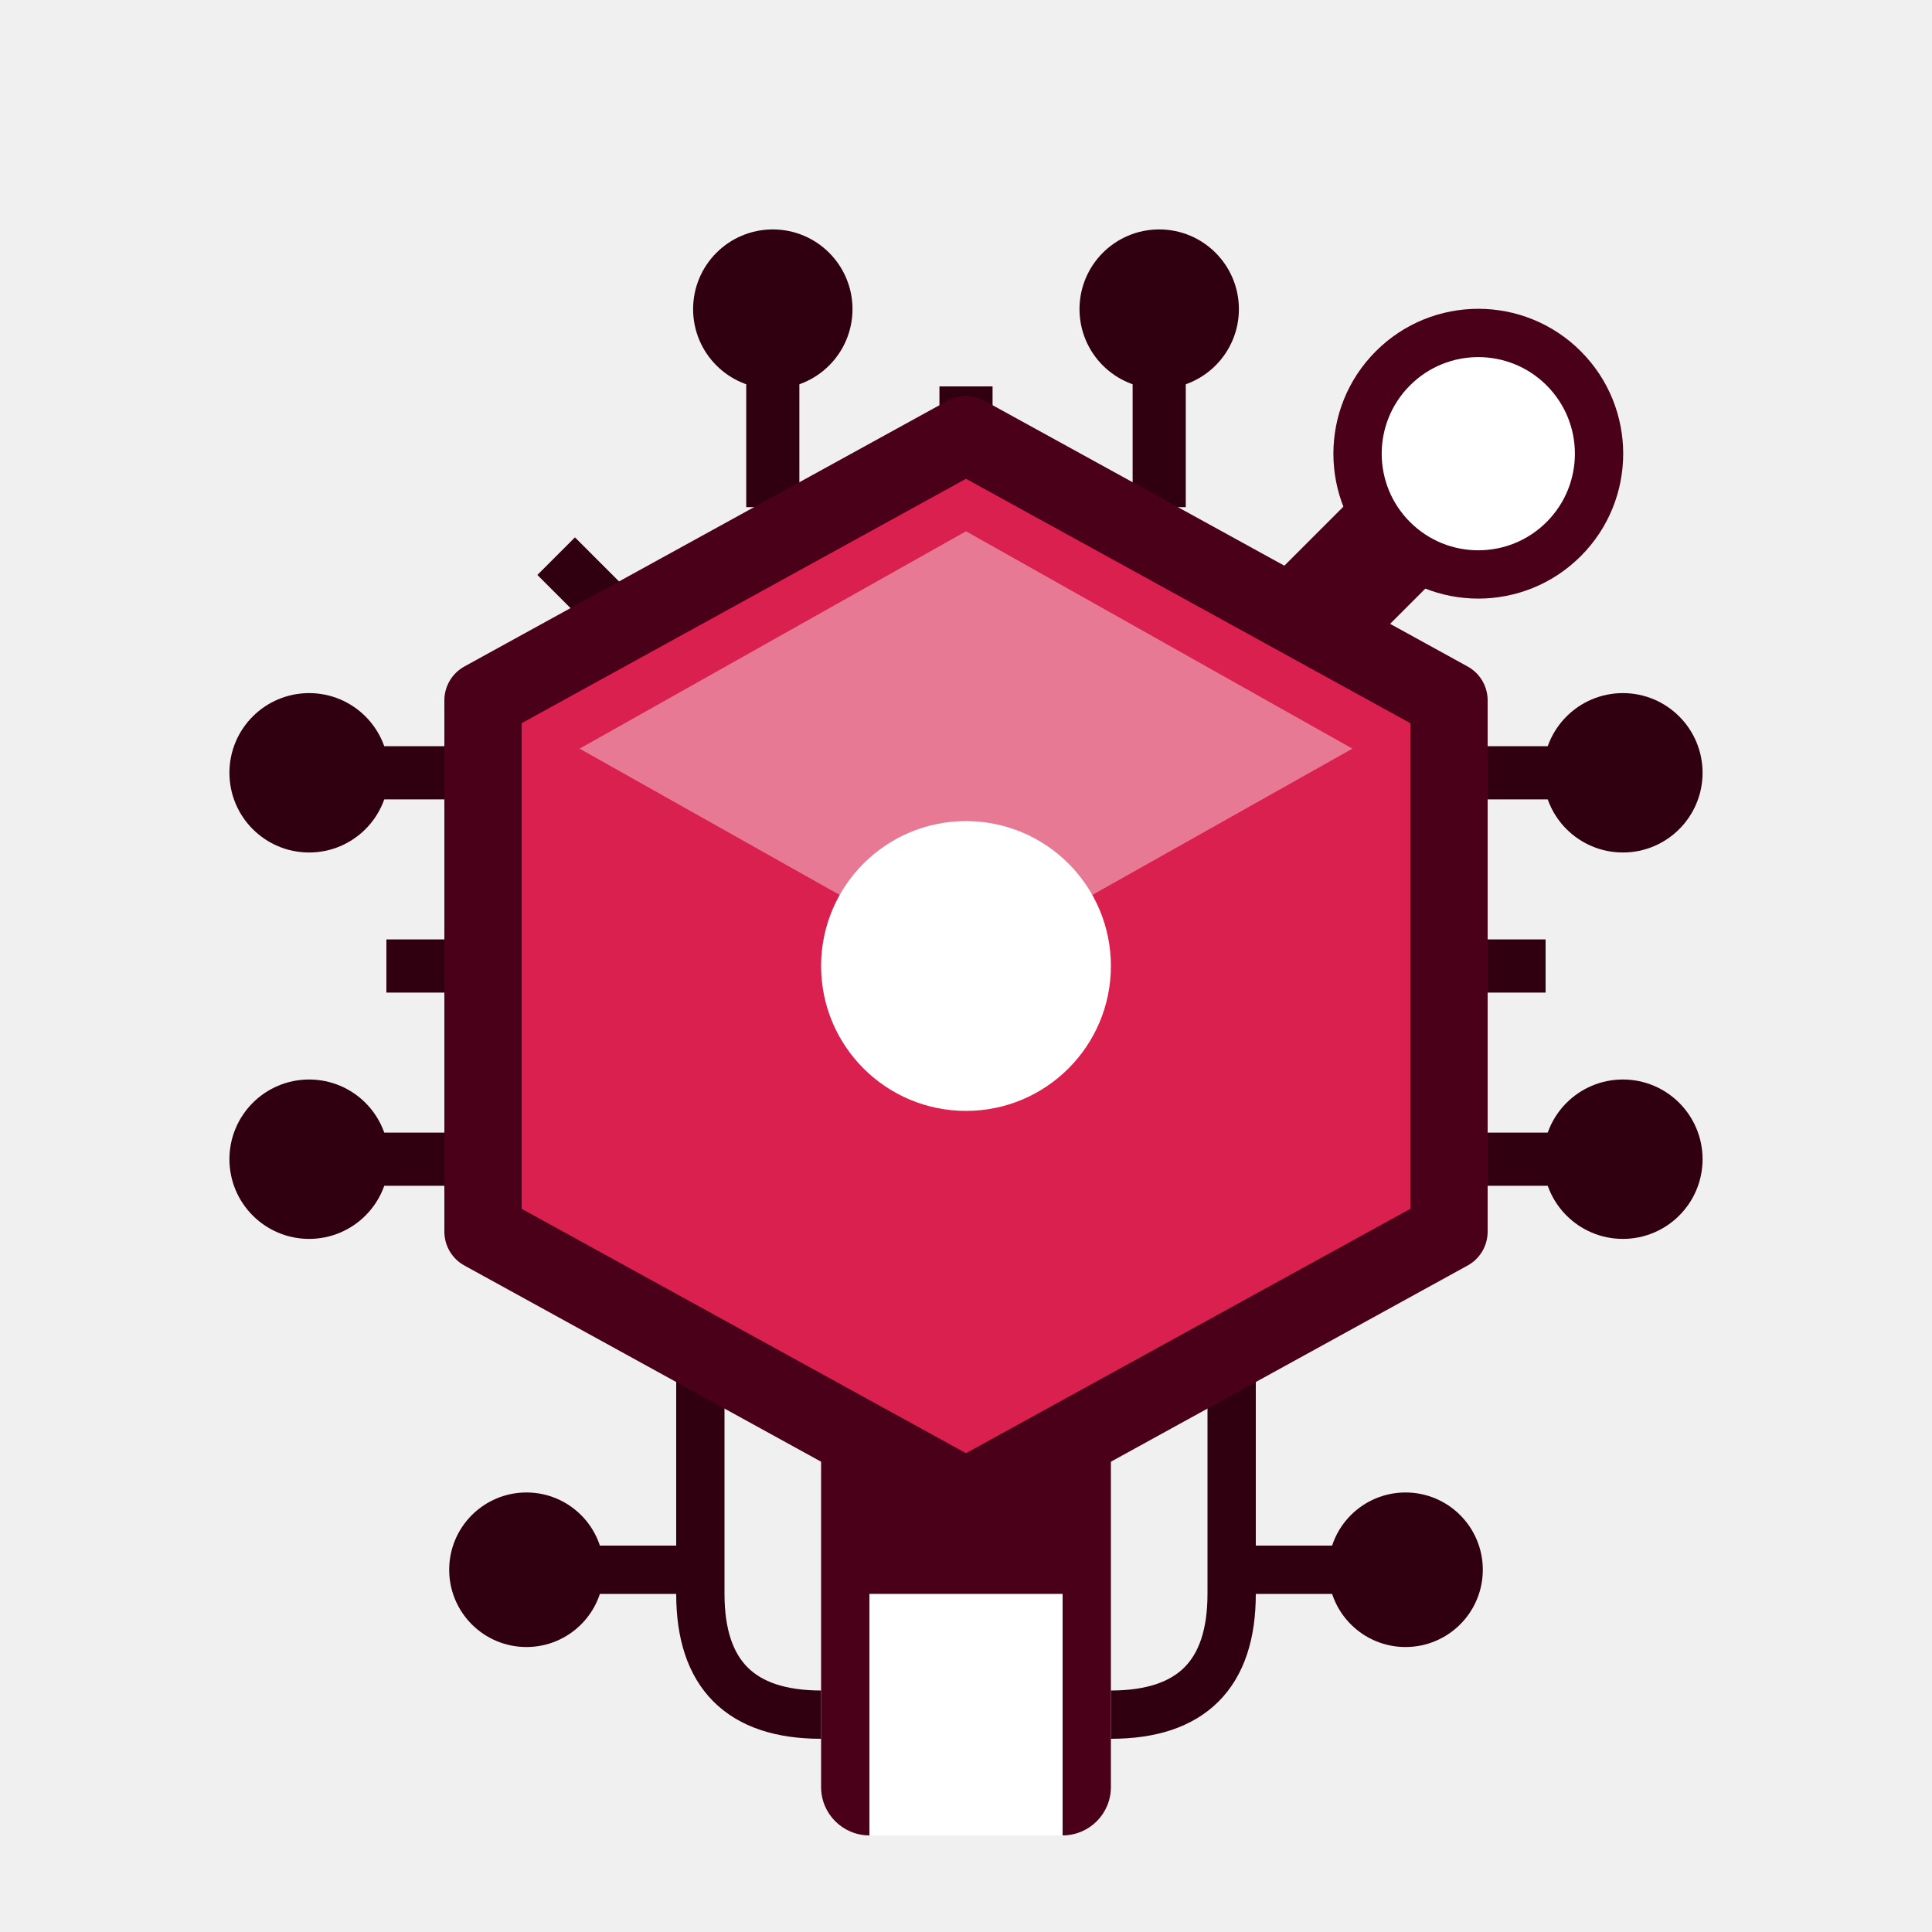
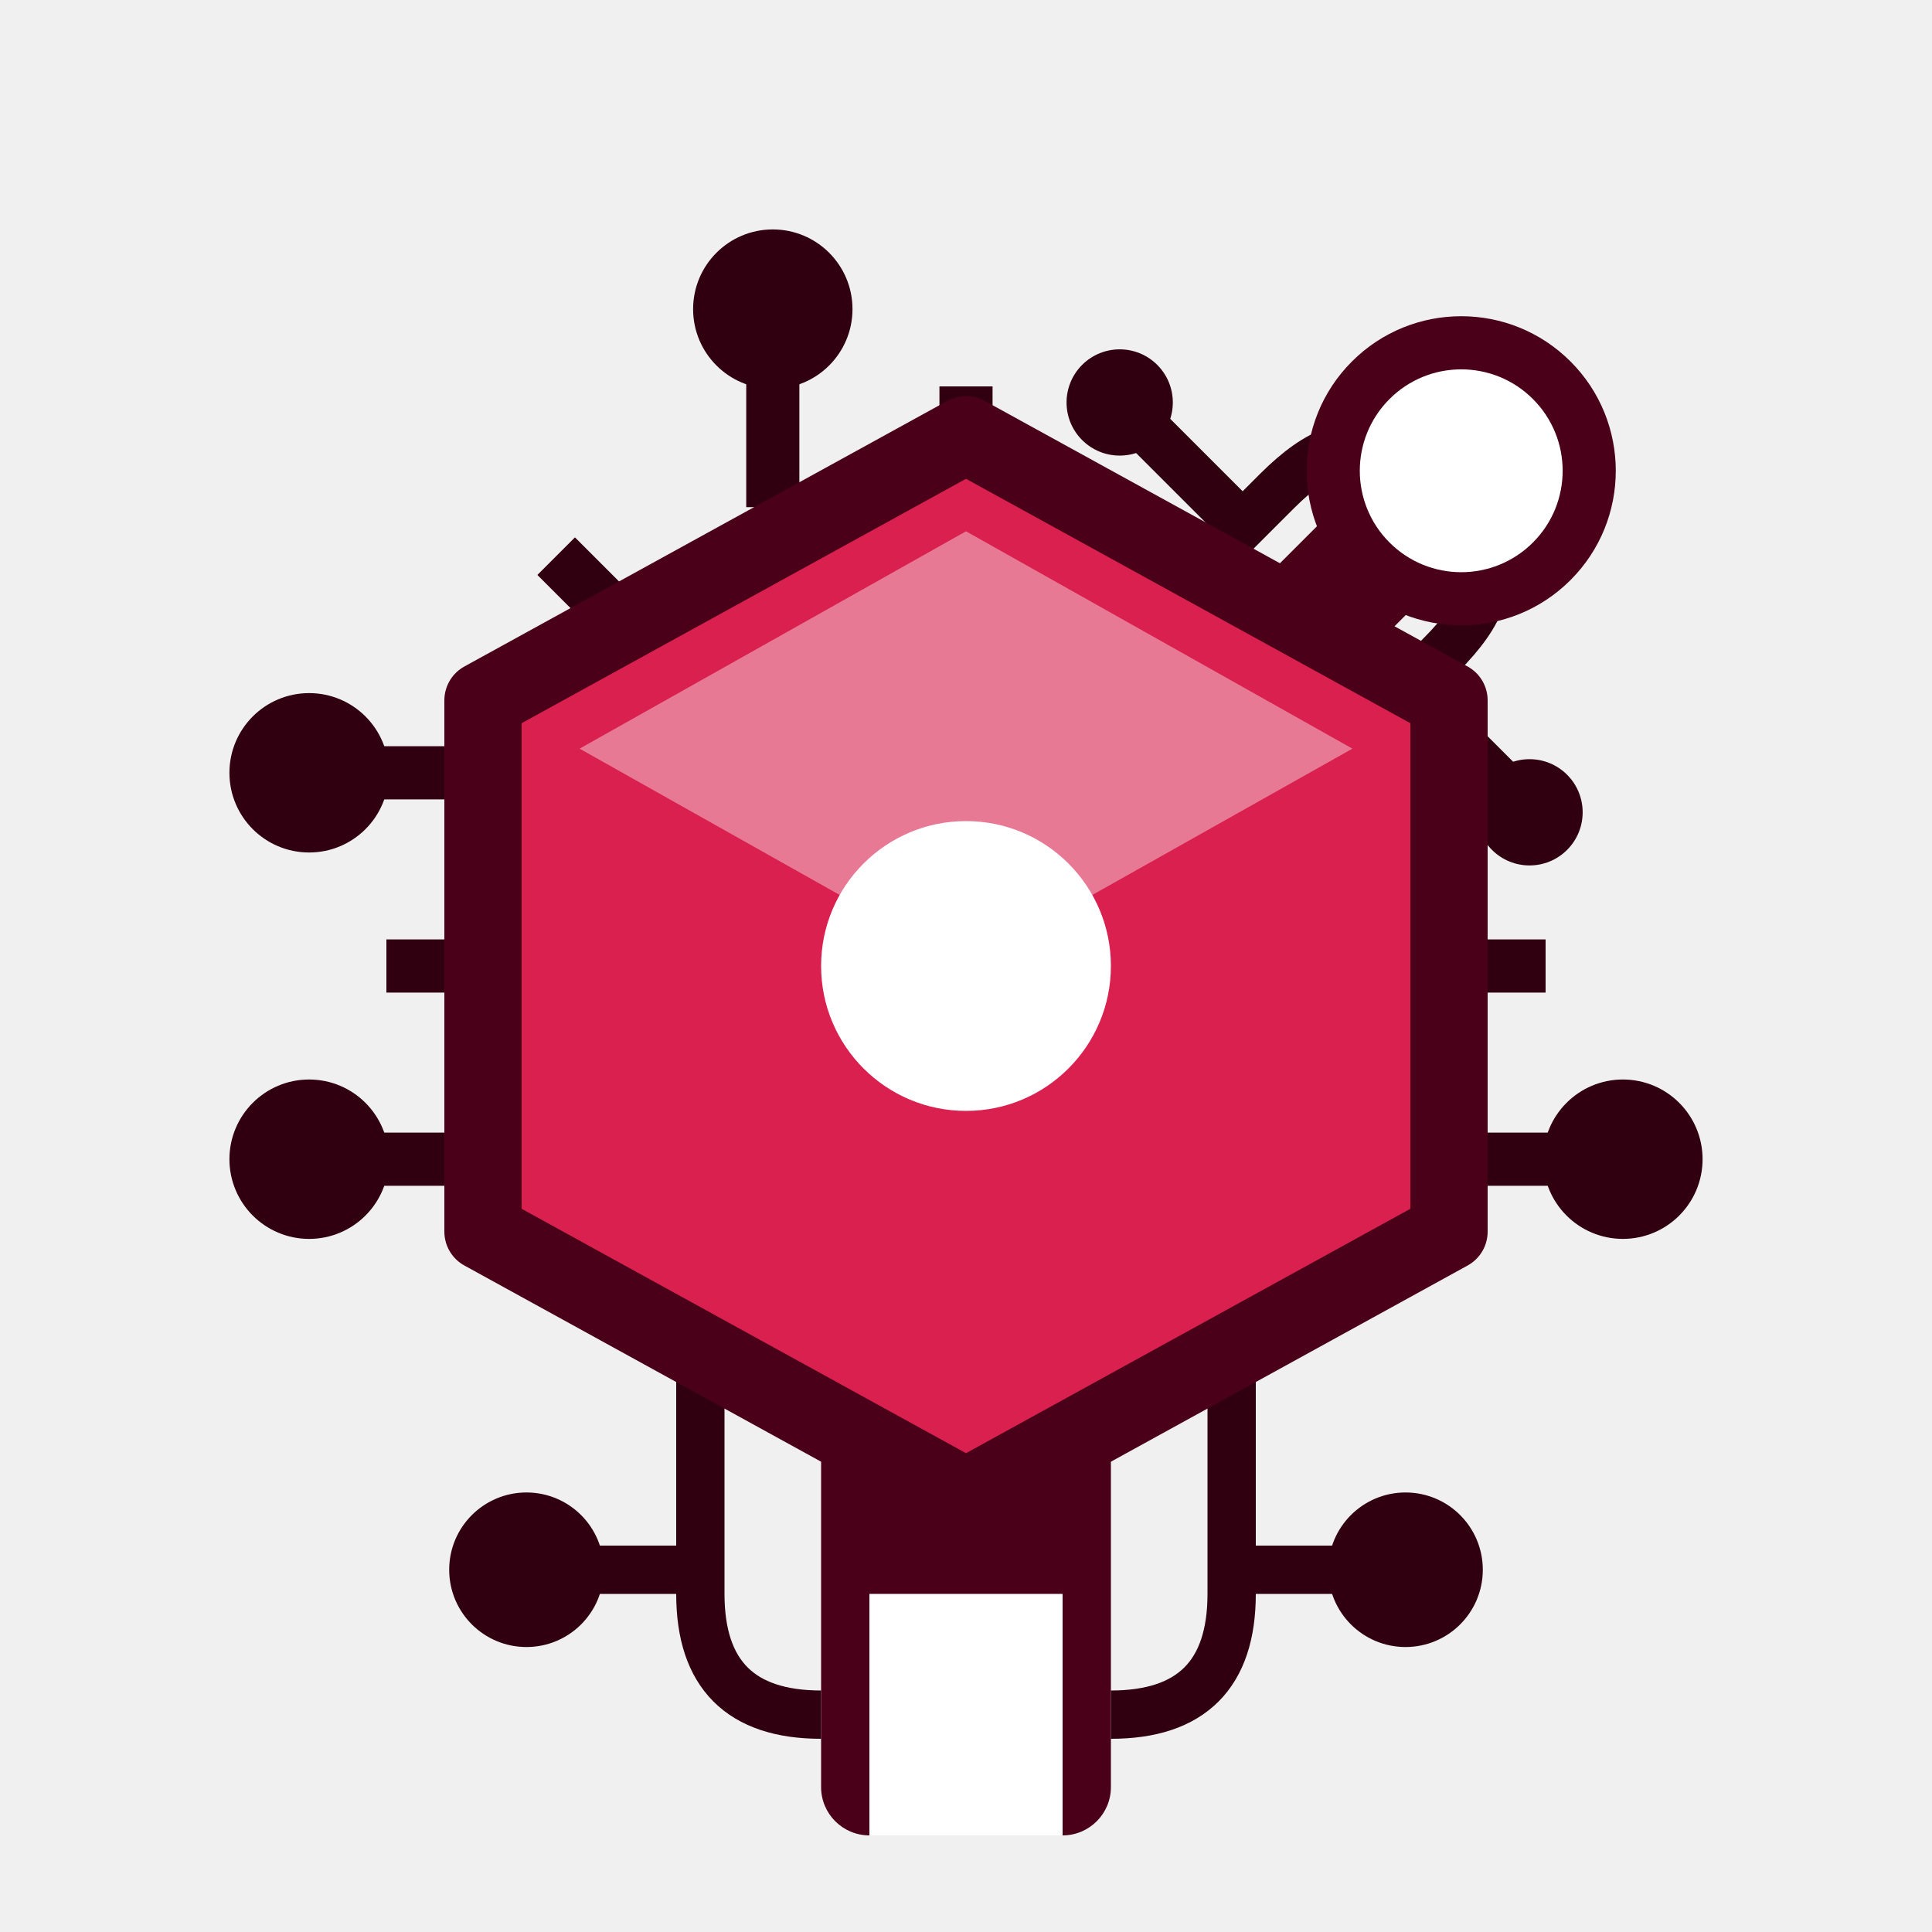
<svg xmlns="http://www.w3.org/2000/svg" viewBox="0 0 40 40" width="40" height="40" id="bug_SNE">
  <g transform="rotate(180 20 20)">
    <rect x="17" y="2" width="6" height="12" rx="1" fill="#4a0018" />
    <rect x="18" y="2" width="4" height="5" fill="#ffffff" />
  </g>
  <g transform="rotate(180 20 20)" fill="none" stroke="#300010" stroke-width="1">
    <path d="M14.5 14 L14.5 7 Q14.5 4.5 17 4.5" />
    <path d="M25.5 14 L25.5 7 Q25.5 4.5 23 4.5" />
  </g>
  <g transform="rotate(180 20 20)" stroke="#300010" stroke-width="1" fill="#300010">
    <line x1="25.5" y1="7.5" x2="28.5" y2="7.5" />
    <circle cx="29.1" cy="7.5" r="1.1" />
    <line x1="14.5" y1="7.5" x2="11.5" y2="7.5" />
    <circle cx="10.9" cy="7.5" r="1.1" />
  </g>
  <g transform="rotate(45 20 20)">
-     <line x1="20" y1="14" x2="20" y2="6" stroke="#4a0018" stroke-width="2.4" />
-     <circle cx="20" cy="5" r="3" fill="#4a0018" />
-     <circle cx="20" cy="5" r="2" fill="#ffffff" />
+     <line x1="20" y1="14.5" x2="20" y2="6.5" stroke="#4a0018" stroke-width="2.6" />
+     <g fill="none" stroke="#300010" stroke-width="1">
+       <path d="M17.6 13.5 L17.6 8.5 Q17.6 6.6 18.6 6.6" />
+       <path d="M22.4 13.5 L22.4 8.5 Q22.4 6.6 21.4 6.6" />
+       <line x1="17.6" y1="9.5" x2="14.6" y2="9.5" />
+       <line x1="22.4" y1="9.5" x2="25.4" y2="9.5" />
+     </g>
+     <circle cx="14" cy="9.5" r="1.1" fill="#300010" />
+     <circle cx="26" cy="9.5" r="1.1" fill="#300010" />
+     <circle cx="20" cy="5.5" r="3.2" fill="#4a0018" />
+     <circle cx="20" cy="5.5" r="2.1" fill="#ffffff" />
  </g>
  <g transform="rotate(0 20 20) translate(-4 0)" stroke="#300010" stroke-width="1.1" fill="#300010">
    <line x1="20" y1="10.5" x2="20" y2="7" />
    <circle cx="20" cy="6.4" r="1.1" />
  </g>
  <g transform="rotate(0 20 20) translate(0 0)" stroke="#300010" stroke-width="1.1" fill="#300010">
    <line x1="20" y1="10.5" x2="20" y2="8" />
-   </g>
-   <g transform="rotate(0 20 20) translate(4 0)" stroke="#300010" stroke-width="1.1" fill="#300010">
-     <line x1="20" y1="10.5" x2="20" y2="7" />
-     <circle cx="20" cy="6.4" r="1.1" />
-   </g>
-   <g transform="rotate(90 20 20) translate(-4 0)" stroke="#300010" stroke-width="1.1" fill="#300010">
-     <line x1="20" y1="10.5" x2="20" y2="7" />
-     <circle cx="20" cy="6.4" r="1.1" />
  </g>
  <g transform="rotate(90 20 20) translate(0 0)" stroke="#300010" stroke-width="1.1" fill="#300010">
    <line x1="20" y1="10.5" x2="20" y2="8" />
  </g>
  <g transform="rotate(90 20 20) translate(4 0)" stroke="#300010" stroke-width="1.1" fill="#300010">
    <line x1="20" y1="10.5" x2="20" y2="7" />
    <circle cx="20" cy="6.4" r="1.1" />
  </g>
  <g transform="rotate(270 20 20) translate(-4 0)" stroke="#300010" stroke-width="1.1" fill="#300010">
    <line x1="20" y1="10.5" x2="20" y2="7" />
    <circle cx="20" cy="6.4" r="1.1" />
  </g>
  <g transform="rotate(270 20 20) translate(0 0)" stroke="#300010" stroke-width="1.1" fill="#300010">
    <line x1="20" y1="10.5" x2="20" y2="8" />
  </g>
  <g transform="rotate(270 20 20) translate(4 0)" stroke="#300010" stroke-width="1.1" fill="#300010">
    <line x1="20" y1="10.5" x2="20" y2="7" />
    <circle cx="20" cy="6.4" r="1.1" />
  </g>
  <g transform="rotate(315 20 20) translate(0 0)" stroke="#300010" stroke-width="1.1" fill="#300010">
    <line x1="20" y1="10.5" x2="20" y2="8" />
  </g>
  <polygon points="20,9 30,14.5 30,25.5 20,31 10,25.5 10,14.5" fill="#d9204f" stroke="#4a0018" stroke-width="1.6" stroke-linejoin="round" />
  <polygon points="20,11 28,15.5 20,20 12,15.5" fill="rgba(255,255,255,.4)" />
  <circle cx="20" cy="20" r="3" fill="#ffffff" />
</svg>
